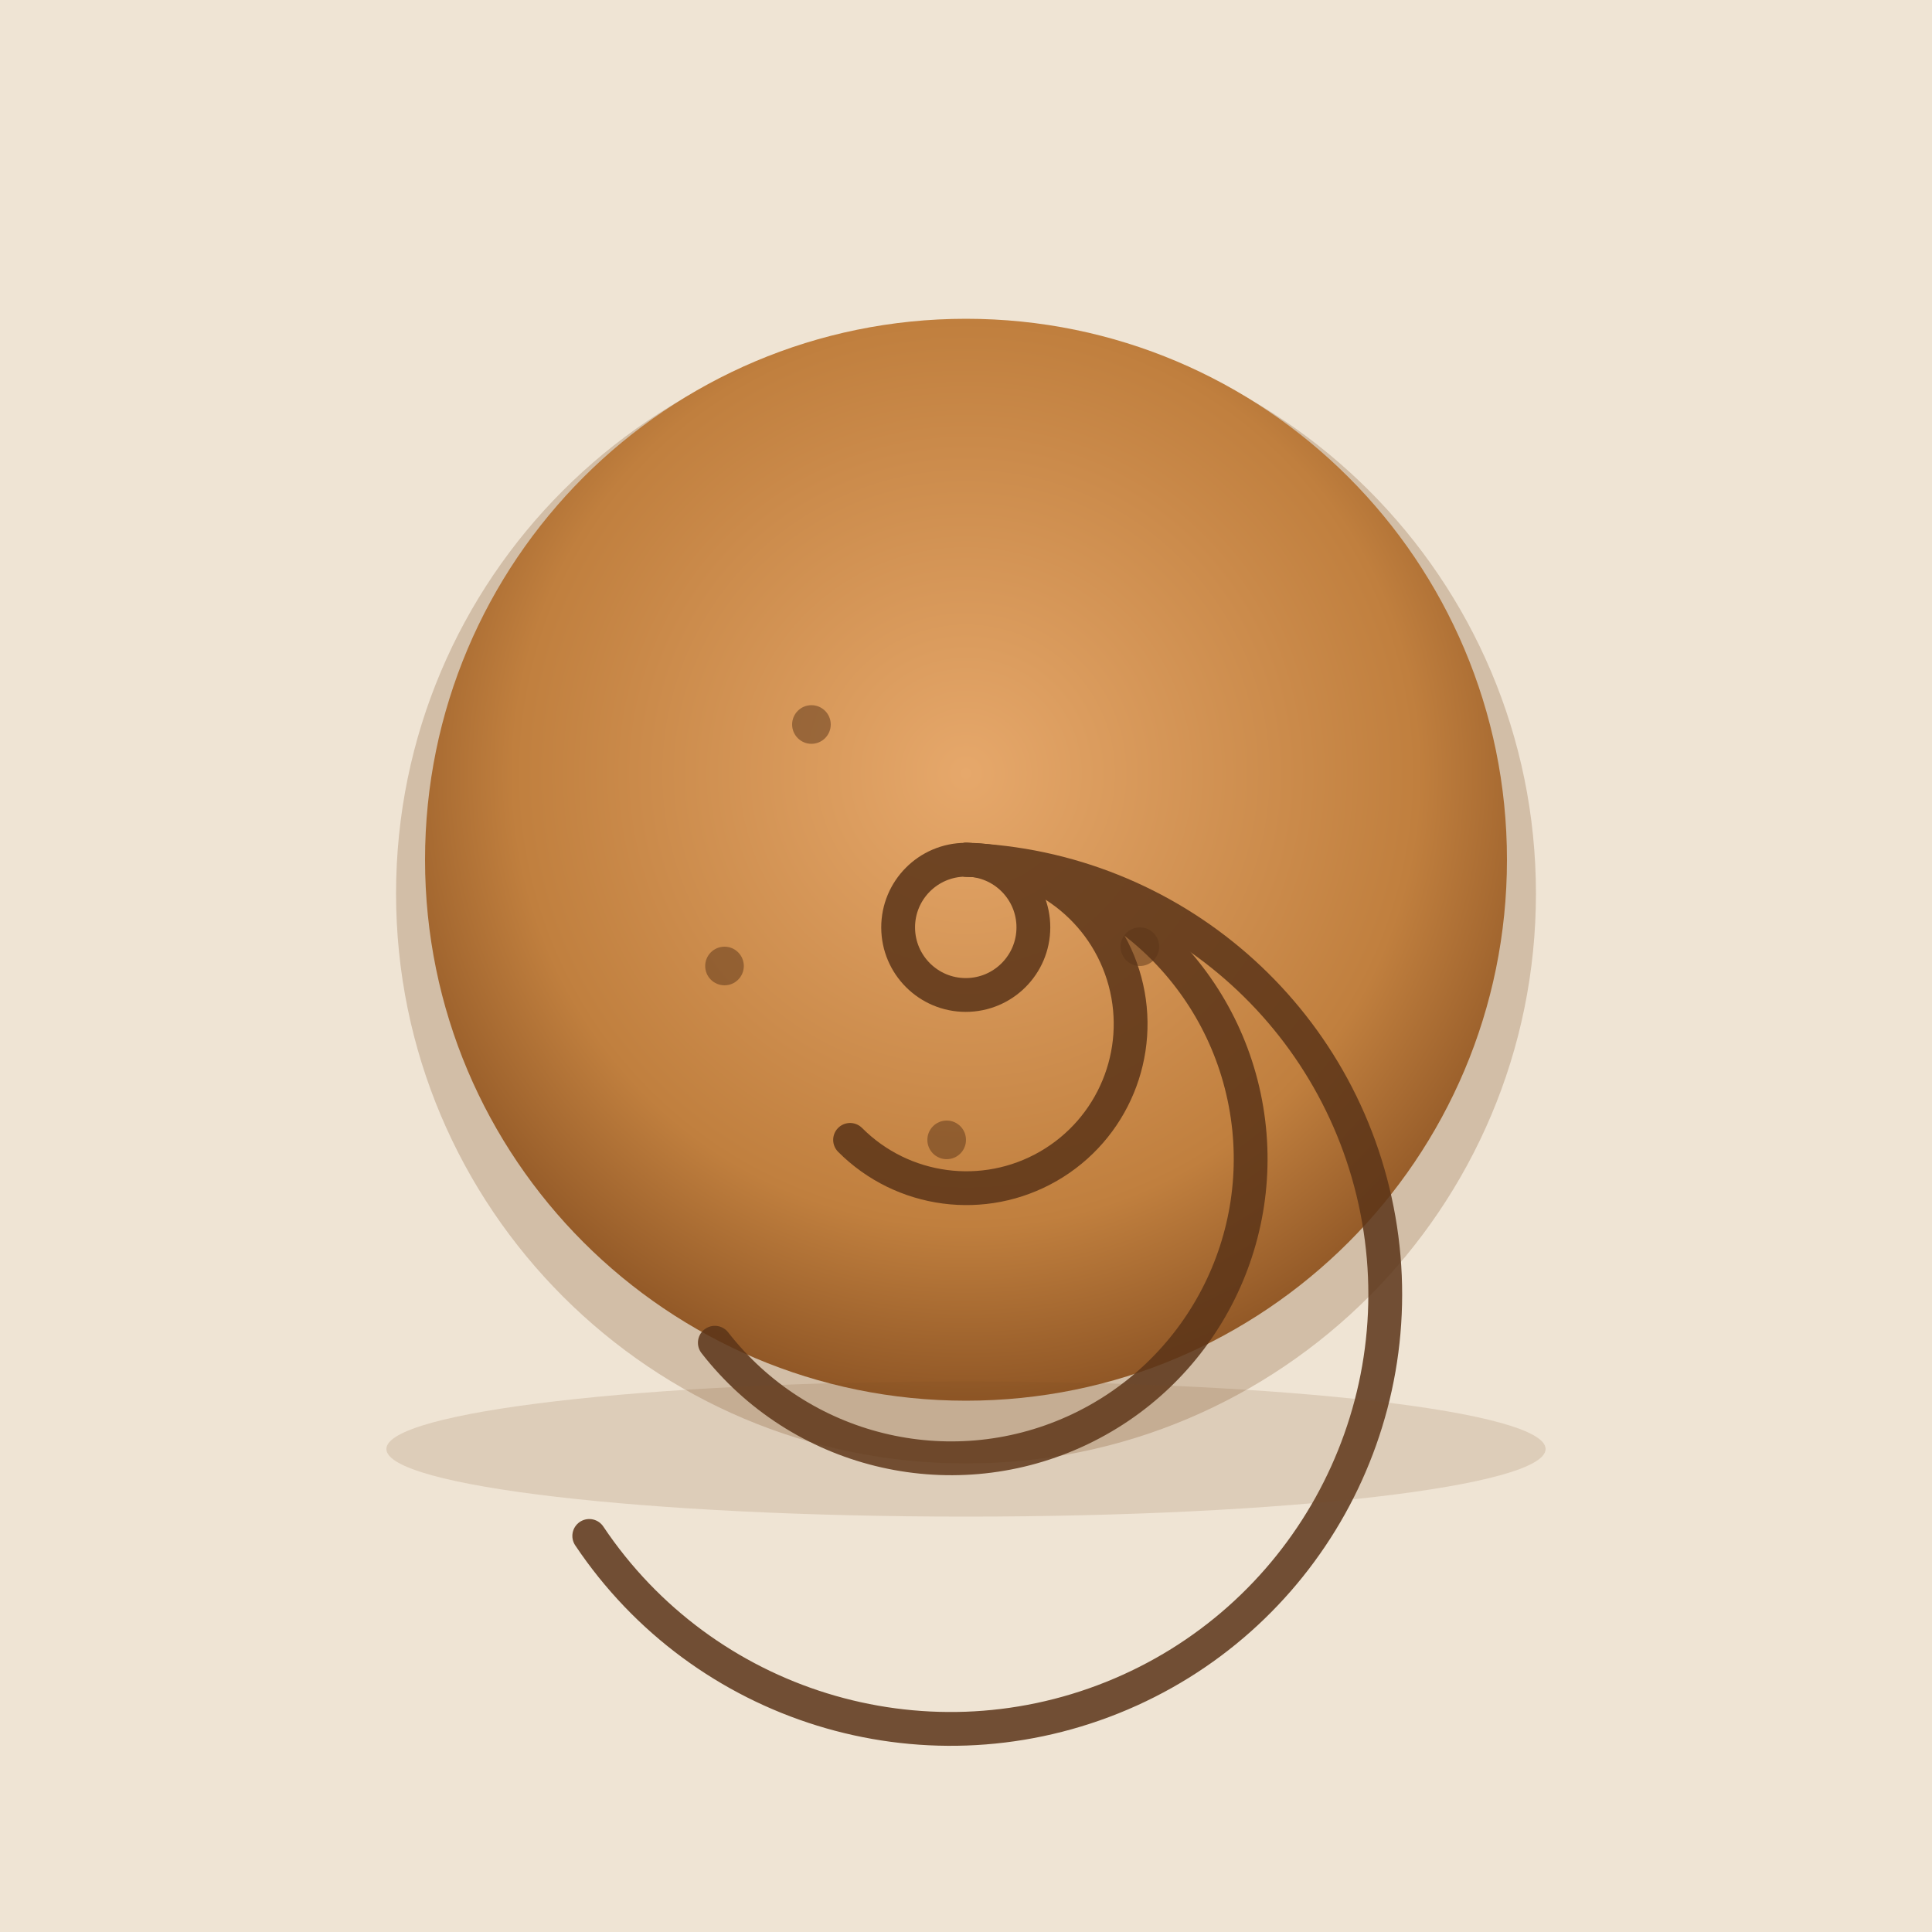
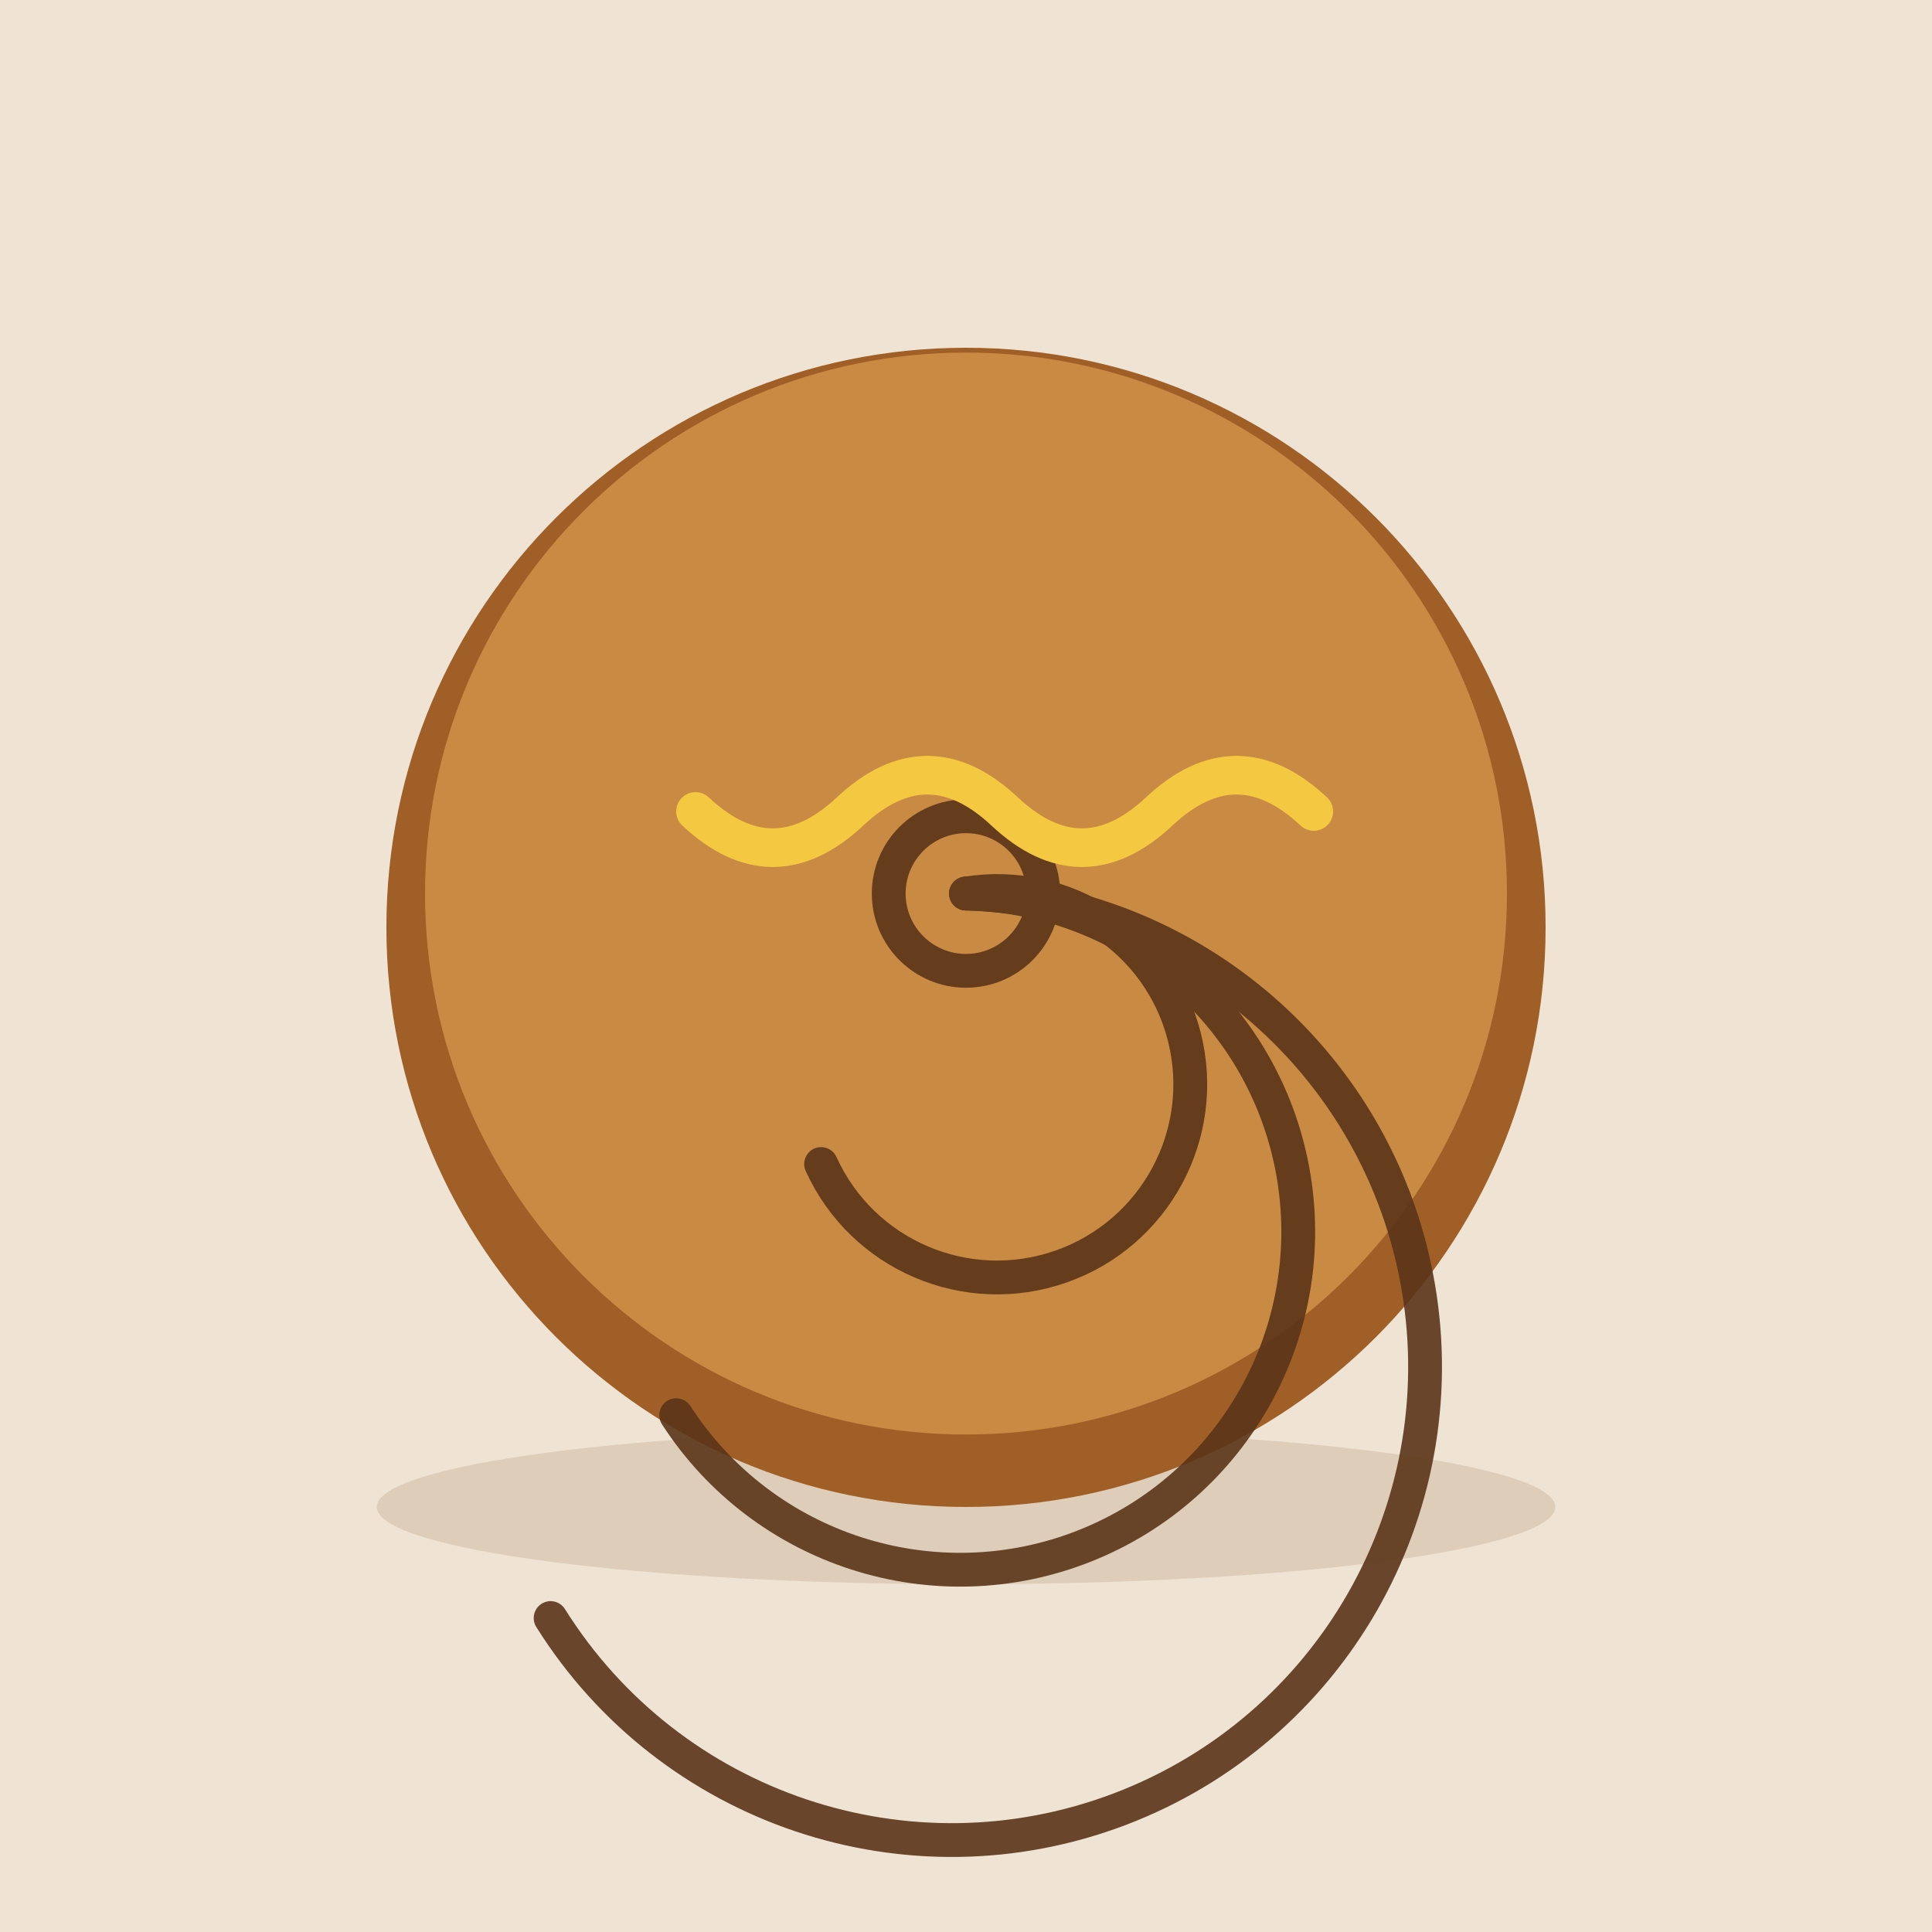
<svg xmlns="http://www.w3.org/2000/svg" viewBox="0 0 400 400" preserveAspectRatio="xMidYMid slice" role="img" aria-label="Illustrasjon av en kanelsnurr">
-   <defs>
-     <radialGradient id="bun" cx="50%" cy="42%" r="60%">
-       <stop offset="0" stop-color="#e6a86b" />
-       <stop offset="0.7" stop-color="#c07f3e" />
-       <stop offset="1" stop-color="#8a5223" />
-     </radialGradient>
-   </defs>
  <rect width="400" height="400" fill="#efe4d4" />
-   <circle cx="200" cy="185" r="118" fill="#7a4a20" opacity="0.25" />
-   <circle cx="200" cy="178" r="112" fill="url(#bun)" />
-   <g fill="none" stroke="#5a3418" stroke-width="7" stroke-linecap="round" opacity="0.85">
-     <path d="M200 178 m0 0 a14 14 0 1 1 -0.1 0" />
-     <path d="M200 178 a34 34 0 1 1 -24 58" />
-     <path d="M200 178 a62 62 0 1 1 -52 100" />
-     <path d="M200 178 a90 90 0 1 1 -78 140" />
+   <ellipse cx="200" cy="312" rx="122" ry="16" fill="#7a4a20" opacity="0.15" />
+   <circle cx="200" cy="192" r="120" fill="#a05f27" />
+   <circle cx="200" cy="185" r="112" fill="#c98a44" />
+   <g fill="none" stroke="#5a3418" stroke-width="7" stroke-linecap="round" opacity="0.9">
+     <circle cx="200" cy="185" r="16" />
+     <path d="M200 185 a40 40 0 1 1 -30 56" />
+     <path d="M200 185 a70 70 0 1 1 -60 108" />
+     <path d="M200 185 a98 98 0 1 1 -86 150" />
  </g>
-   <g fill="#5a3418" opacity="0.5">
-     <circle cx="168" cy="150" r="4" />
-     <circle cx="236" cy="196" r="4" />
-     <circle cx="196" cy="236" r="4" />
-     <circle cx="150" cy="200" r="4" />
-   </g>
-   <ellipse cx="200" cy="300" rx="120" ry="14" fill="#7a4a20" opacity="0.15" />
+   <path d="M144 168 q16 15 32 0 q16 -15 32 0 q16 15 32 0 q16 -15 32 0" fill="none" stroke="#f5c842" stroke-width="8" stroke-linecap="round" />
</svg>
